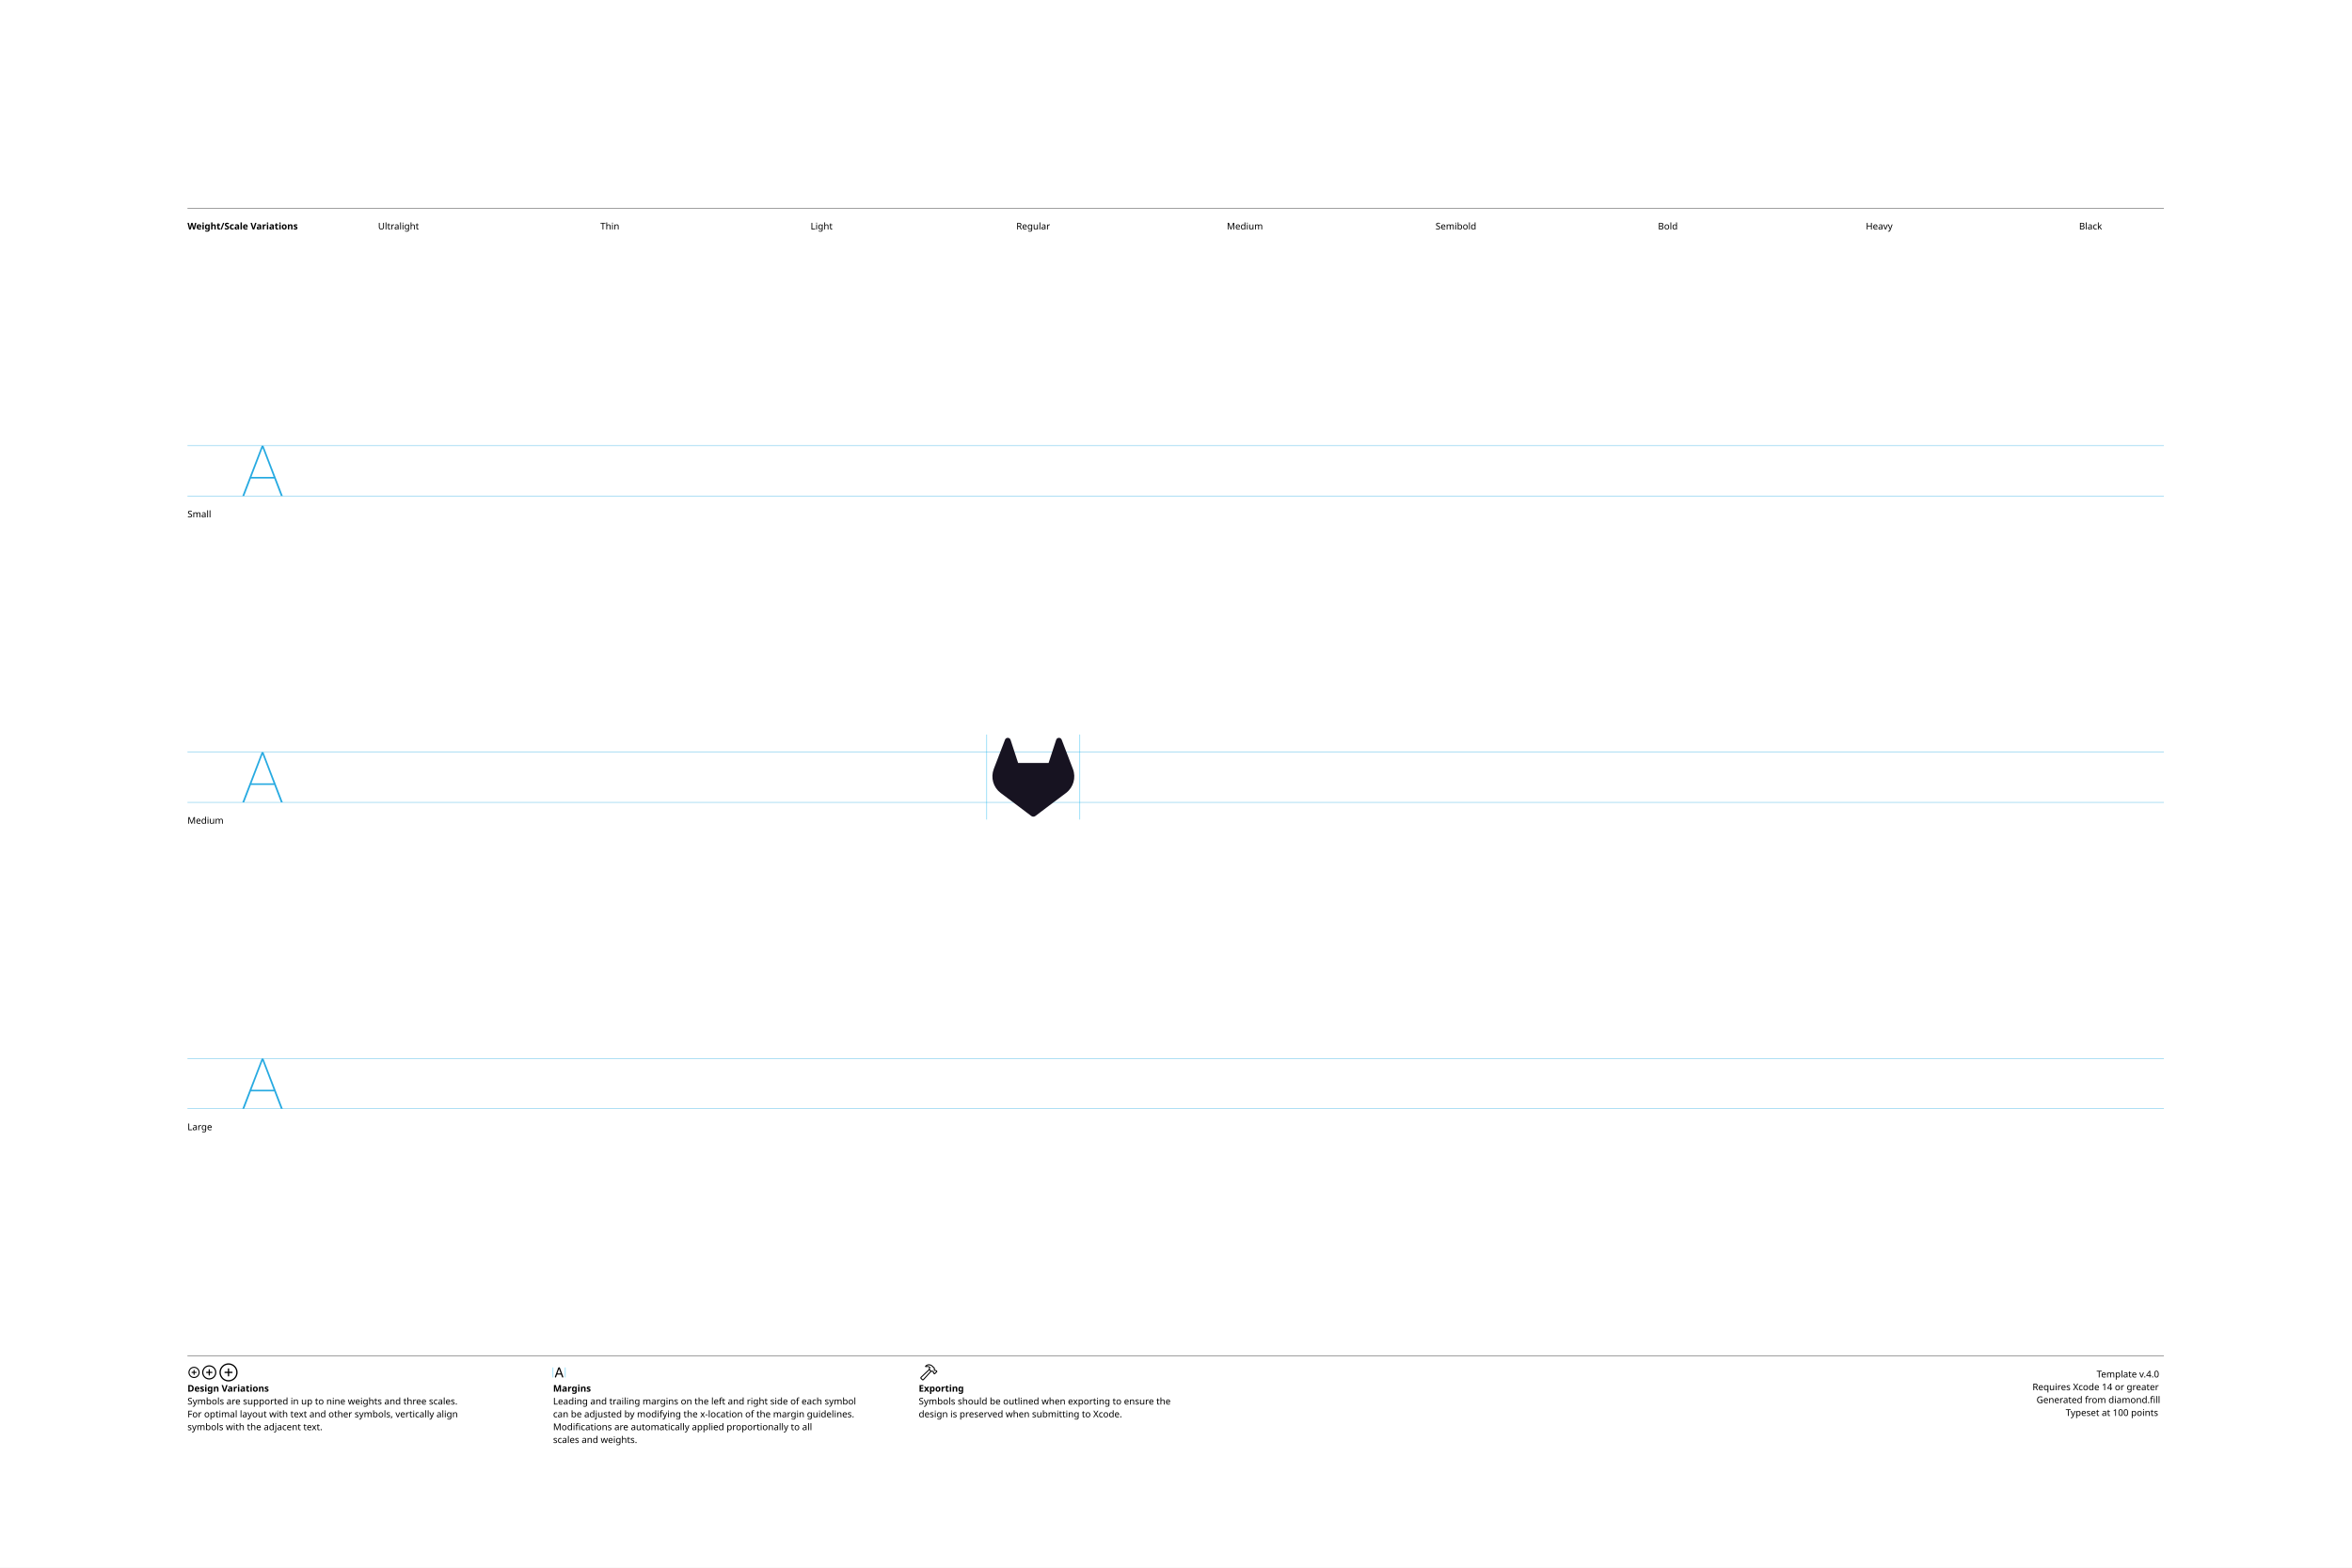
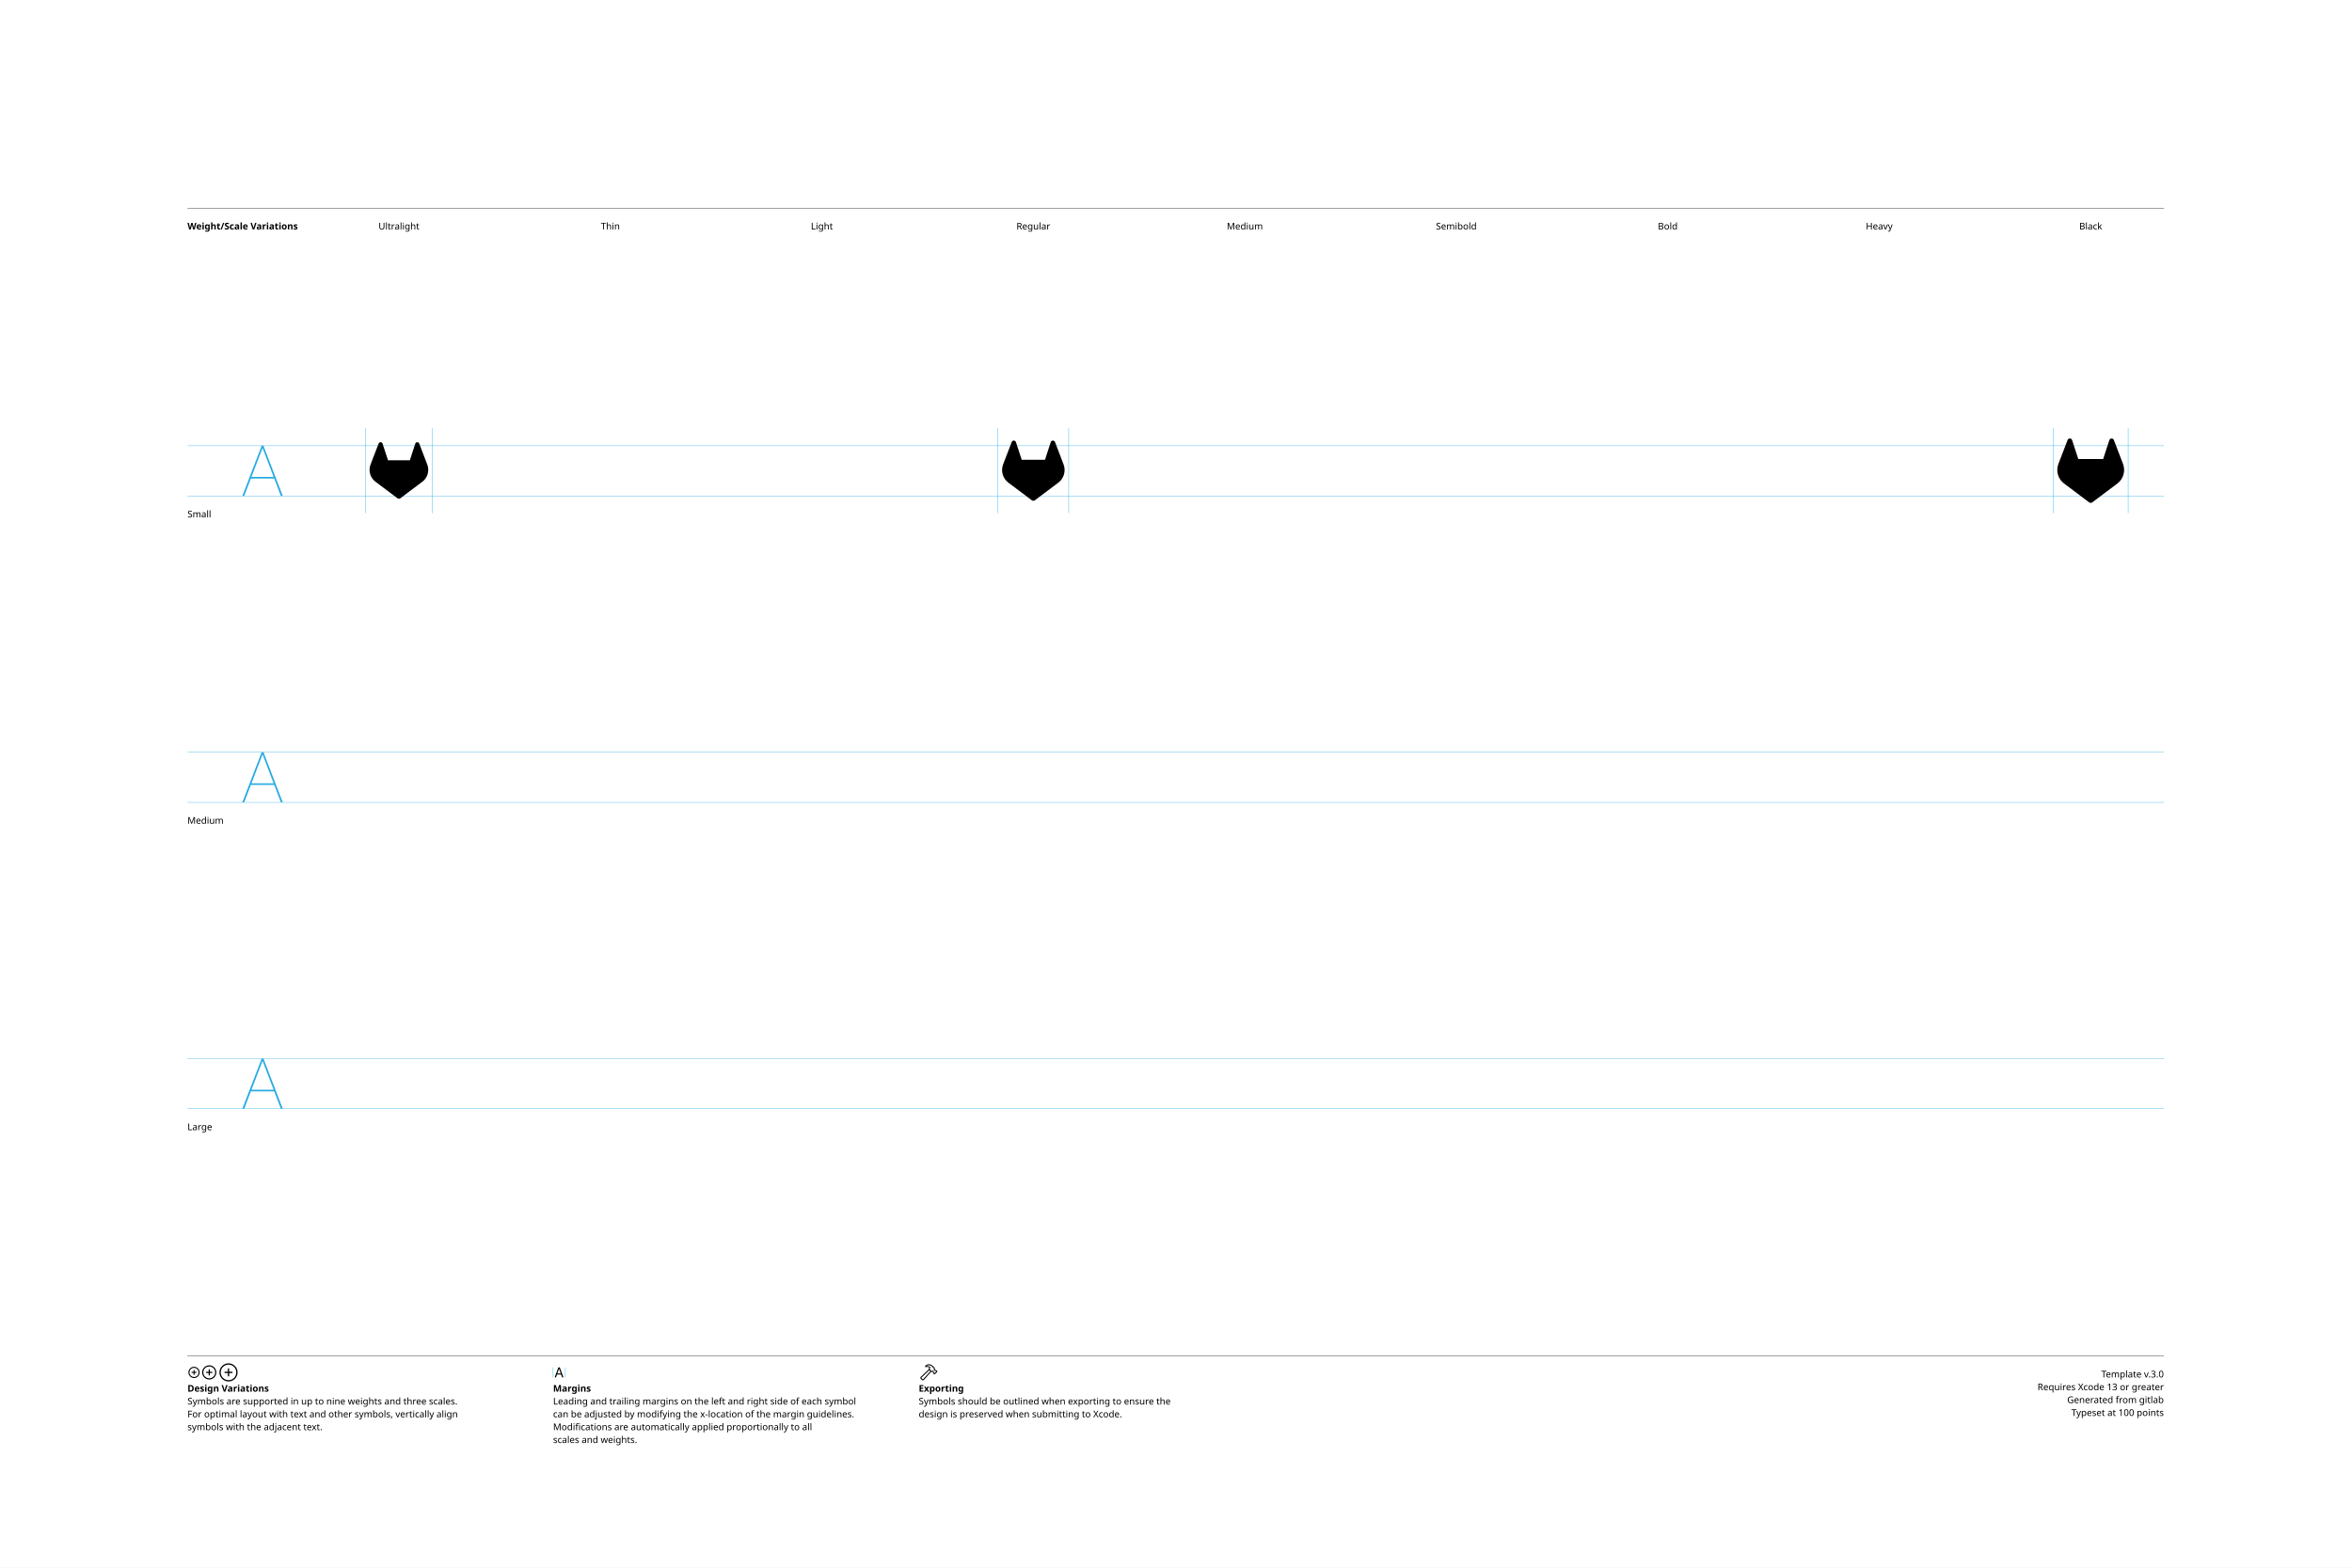
- <svg xmlns="http://www.w3.org/2000/svg" width="100%" height="100%" viewBox="0 0 3300 2200" version="1.1" xml:space="preserve" style="fill-rule:evenodd;clip-rule:evenodd;">
+ <svg xmlns="http://www.w3.org/2000/svg" version="1.1" width="3300" height="2200">
  <g id="Notes">
-     <rect id="artboard" x="0" y="0" width="3300" height="2200" style="fill:white;" />
-     <path d="M263,292L3036,292" style="fill:none;fill-rule:nonzero;stroke:black;stroke-width:0.5px;" />
-     <g transform="matrix(1,0,0,1,263,322)">
-       <text x="0px" y="0px" style="font-family:'LucidaGrande-Bold', 'Lucida Grande', sans-serif;font-weight:600;font-size:13px;">Weight/Scale Variations</text>
+     <rect height="2200" id="artboard" style="fill:white;opacity:1" width="3300" x="0" y="0" />
+     <line style="fill:none;stroke:black;opacity:1;stroke-width:0.5;" x1="263" x2="3036" y1="292" y2="292" />
+     <text style="stroke:none;fill:black;font-family:sans-serif;font-size:13;font-weight:bold;" transform="matrix(1 0 0 1 263 322)">Weight/Scale Variations</text>
+     <text style="stroke:none;fill:black;font-family:sans-serif;font-size:13;text-anchor:middle;" transform="matrix(1 0 0 1 559.711 322)">Ultralight</text>
+     <text style="stroke:none;fill:black;font-family:sans-serif;font-size:13;text-anchor:middle;" transform="matrix(1 0 0 1 856.422 322)">Thin</text>
+     <text style="stroke:none;fill:black;font-family:sans-serif;font-size:13;text-anchor:middle;" transform="matrix(1 0 0 1 1153.13 322)">Light</text>
+     <text style="stroke:none;fill:black;font-family:sans-serif;font-size:13;text-anchor:middle;" transform="matrix(1 0 0 1 1449.84 322)">Regular</text>
+     <text style="stroke:none;fill:black;font-family:sans-serif;font-size:13;text-anchor:middle;" transform="matrix(1 0 0 1 1746.56 322)">Medium</text>
+     <text style="stroke:none;fill:black;font-family:sans-serif;font-size:13;text-anchor:middle;" transform="matrix(1 0 0 1 2043.27 322)">Semibold</text>
+     <text style="stroke:none;fill:black;font-family:sans-serif;font-size:13;text-anchor:middle;" transform="matrix(1 0 0 1 2339.98 322)">Bold</text>
+     <text style="stroke:none;fill:black;font-family:sans-serif;font-size:13;text-anchor:middle;" transform="matrix(1 0 0 1 2636.69 322)">Heavy</text>
+     <text style="stroke:none;fill:black;font-family:sans-serif;font-size:13;text-anchor:middle;" transform="matrix(1 0 0 1 2933.4 322)">Black</text>
+     <line style="fill:none;stroke:black;opacity:1;stroke-width:0.5;" x1="263" x2="3036" y1="1903" y2="1903" />
+     <g transform="matrix(1 0 0 1 263 1933)">
+       <path d="M9.248 0.83Q10.869 0.83 12.295 0.215Q13.721-0.4 14.81-1.494Q15.898-2.588 16.519-4.014Q17.139-5.439 17.139-7.051Q17.139-8.662 16.519-10.088Q15.898-11.514 14.805-12.607Q13.711-13.701 12.285-14.316Q10.859-14.932 9.238-14.932Q7.627-14.932 6.201-14.316Q4.775-13.701 3.691-12.607Q2.607-11.514 1.987-10.088Q1.367-8.662 1.367-7.051Q1.367-5.439 1.987-4.014Q2.607-2.588 3.696-1.494Q4.785-0.4 6.211 0.215Q7.637 0.83 9.248 0.83ZM9.248-0.654Q7.92-0.654 6.763-1.147Q5.605-1.641 4.731-2.52Q3.857-3.398 3.364-4.561Q2.871-5.723 2.871-7.051Q2.871-8.379 3.359-9.541Q3.848-10.703 4.722-11.582Q5.596-12.461 6.753-12.954Q7.91-13.447 9.238-13.447Q10.576-13.447 11.733-12.954Q12.891-12.461 13.77-11.582Q14.648-10.703 15.146-9.541Q15.645-8.379 15.645-7.051Q15.645-5.723 15.151-4.561Q14.658-3.398 13.784-2.52Q12.91-1.641 11.748-1.147Q10.586-0.654 9.248-0.654ZM5.654-7.051Q5.654-6.729 5.859-6.528Q6.064-6.328 6.406-6.328L8.516-6.328L8.516-4.209Q8.516-3.887 8.711-3.677Q8.906-3.467 9.238-3.467Q9.561-3.467 9.771-3.677Q9.98-3.887 9.98-4.209L9.98-6.328L12.09-6.328Q12.422-6.328 12.627-6.528Q12.832-6.729 12.832-7.051Q12.832-7.383 12.627-7.588Q12.422-7.793 12.09-7.793L9.98-7.793L9.98-9.902Q9.98-10.234 9.771-10.444Q9.561-10.654 9.238-10.654Q8.906-10.654 8.711-10.444Q8.516-10.234 8.516-9.902L8.516-7.793L6.406-7.793Q6.064-7.793 5.859-7.588Q5.654-7.383 5.654-7.051Z" />
    </g>
-     <g transform="matrix(1,0,0,1,559.711,322)">
-       <text x="-29.339px" y="0px" style="font-family:'LucidaGrande', 'Lucida Grande', sans-serif;font-weight:500;font-size:13px;">Ultralight</text>
+     <g transform="matrix(1 0 0 1 281.867 1933)">
+       <path d="M11.709 2.91Q13.75 2.91 15.552 2.129Q17.354 1.348 18.73-0.029Q20.107-1.406 20.889-3.208Q21.67-5.01 21.67-7.051Q21.67-9.092 20.889-10.894Q20.107-12.695 18.73-14.072Q17.354-15.449 15.547-16.23Q13.74-17.012 11.699-17.012Q9.658-17.012 7.856-16.23Q6.055-15.449 4.683-14.072Q3.311-12.695 2.529-10.894Q1.748-9.092 1.748-7.051Q1.748-5.01 2.529-3.208Q3.311-1.406 4.688-0.029Q6.064 1.348 7.866 2.129Q9.668 2.91 11.709 2.91ZM11.709 1.25Q9.98 1.25 8.477 0.605Q6.973-0.039 5.835-1.177Q4.697-2.314 4.058-3.818Q3.418-5.322 3.418-7.051Q3.418-8.779 4.058-10.283Q4.697-11.787 5.83-12.93Q6.963-14.072 8.467-14.712Q9.971-15.352 11.699-15.352Q13.428-15.352 14.932-14.712Q16.436-14.072 17.578-12.93Q18.721-11.787 19.365-10.283Q20.01-8.779 20.01-7.051Q20.01-5.322 19.37-3.818Q18.73-2.314 17.593-1.177Q16.455-0.039 14.946 0.605Q13.438 1.25 11.709 1.25ZM7.178-7.051Q7.178-6.699 7.412-6.475Q7.646-6.25 8.018-6.25L10.889-6.25L10.889-3.369Q10.889-2.998 11.113-2.769Q11.338-2.539 11.69-2.539Q12.06-2.539 12.29-2.769Q12.52-2.998 12.52-3.369L12.52-6.25L15.4-6.25Q15.771-6.25 16.001-6.475Q16.23-6.699 16.23-7.051Q16.23-7.422 16.001-7.651Q15.771-7.881 15.4-7.881L12.52-7.881L12.52-10.752Q12.52-11.133 12.29-11.362Q12.06-11.592 11.69-11.592Q11.338-11.592 11.113-11.357Q10.889-11.123 10.889-10.752L10.889-7.881L8.018-7.881Q7.637-7.881 7.407-7.651Q7.178-7.422 7.178-7.051Z" />
    </g>
-     <g transform="matrix(1,0,0,1,856.422,322)">
-       <text x="-14.057px" y="0px" style="font-family:'LucidaGrande', 'Lucida Grande', sans-serif;font-weight:500;font-size:13px;">Thin</text>
+     <g transform="matrix(1 0 0 1 305.646 1933)">
+       <path d="M14.971 5.664Q17.061 5.664 18.96 5.015Q20.859 4.365 22.451 3.193Q24.043 2.021 25.22 0.43Q26.396-1.162 27.046-3.066Q27.695-4.971 27.695-7.051Q27.695-9.141 27.046-11.04Q26.396-12.94 25.22-14.531Q24.043-16.123 22.451-17.3Q20.859-18.477 18.955-19.126Q17.051-19.775 14.961-19.775Q12.871-19.775 10.972-19.126Q9.072-18.477 7.485-17.3Q5.898-16.123 4.722-14.531Q3.545-12.94 2.9-11.04Q2.256-9.141 2.256-7.051Q2.256-4.971 2.905-3.066Q3.555-1.162 4.727 0.43Q5.898 2.021 7.49 3.193Q9.082 4.365 10.981 5.015Q12.881 5.664 14.971 5.664ZM14.971 3.848Q13.164 3.848 11.528 3.296Q9.893 2.744 8.535 1.748Q7.178 0.752 6.177-0.61Q5.176-1.973 4.629-3.608Q4.082-5.244 4.082-7.051Q4.082-8.867 4.629-10.503Q5.176-12.139 6.172-13.501Q7.168-14.863 8.525-15.859Q9.883-16.855 11.519-17.402Q13.154-17.949 14.961-17.949Q16.777-17.949 18.413-17.402Q20.049-16.855 21.411-15.859Q22.773-14.863 23.77-13.501Q24.766-12.139 25.317-10.503Q25.869-8.867 25.869-7.051Q25.879-5.244 25.332-3.608Q24.785-1.973 23.784-0.61Q22.783 0.752 21.421 1.748Q20.059 2.744 18.423 3.296Q16.787 3.848 14.971 3.848ZM9.199-7.051Q9.199-6.67 9.458-6.421Q9.717-6.172 10.117-6.172L14.062-6.172L14.062-2.217Q14.062-1.816 14.312-1.558Q14.56-1.299 14.951-1.299Q15.352-1.299 15.61-1.553Q15.869-1.807 15.869-2.217L15.869-6.172L19.824-6.172Q20.225-6.172 20.479-6.421Q20.732-6.67 20.732-7.051Q20.732-7.461 20.479-7.715Q20.225-7.969 19.824-7.969L15.869-7.969L15.869-11.914Q15.869-12.324 15.61-12.583Q15.352-12.842 14.951-12.842Q14.56-12.842 14.312-12.583Q14.062-12.324 14.062-11.914L14.062-7.969L10.117-7.969Q9.707-7.969 9.453-7.715Q9.199-7.461 9.199-7.051Z" />
    </g>
-     <g transform="matrix(1,0,0,1,1153.13,322)">
-       <text x="-15.863px" y="0px" style="font-family:'LucidaGrande', 'Lucida Grande', sans-serif;font-weight:500;font-size:13px;">Light</text>
+     <text style="stroke:none;fill:black;font-family:sans-serif;font-size:13;font-weight:bold;" transform="matrix(1 0 0 1 263 1953)">Design Variations</text>
+     <text style="stroke:none;fill:black;font-family:sans-serif;font-size:13;" transform="matrix(1 0 0 1 263 1971)">Symbols are supported in up to nine weights and three scales.</text>
+     <text style="stroke:none;fill:black;font-family:sans-serif;font-size:13;" transform="matrix(1 0 0 1 263 1989)">For optimal layout with text and other symbols, vertically align</text>
+     <text style="stroke:none;fill:black;font-family:sans-serif;font-size:13;" transform="matrix(1 0 0 1 263 2007)">symbols with the adjacent text.</text>
+     <line style="fill:none;stroke:#00AEEF;stroke-width:0.5;opacity:1.0;" x1="776" x2="776" y1="1919" y2="1933" />
+     <g transform="matrix(1 0 0 1 776 1933)">
+       <path d="M3.311 0.156Q3.701 0.156 3.916-0.01Q4.131-0.176 4.268-0.586L5.527-4.033L11.289-4.033L12.549-0.586Q12.685-0.176 12.9-0.01Q13.115 0.156 13.496 0.156Q13.887 0.156 14.116-0.059Q14.346-0.273 14.346-0.645Q14.346-0.869 14.238-1.172L9.658-13.369Q9.482-13.818 9.18-14.043Q8.877-14.268 8.408-14.268Q7.5-14.268 7.178-13.379L2.598-1.162Q2.49-0.859 2.49-0.635Q2.49-0.264 2.71-0.054Q2.93 0.156 3.311 0.156ZM6.006-5.518L8.379-12.09L8.428-12.09L10.801-5.518Z" />
    </g>
-     <g transform="matrix(1,0,0,1,1449.84,322)">
-       <text x="-23.947px" y="0px" style="font-family:'LucidaGrande', 'Lucida Grande', sans-serif;font-weight:500;font-size:13px;">Regular</text>
+     <line style="fill:none;stroke:#00AEEF;stroke-width:0.5;opacity:1.0;" x1="793.197" x2="793.197" y1="1919" y2="1933" />
+     <text style="stroke:none;fill:black;font-family:sans-serif;font-size:13;font-weight:bold;" transform="matrix(1 0 0 1 776 1953)">Margins</text>
+     <text style="stroke:none;fill:black;font-family:sans-serif;font-size:13;" transform="matrix(1 0 0 1 776 1971)">Leading and trailing margins on the left and right side of each symbol</text>
+     <text style="stroke:none;fill:black;font-family:sans-serif;font-size:13;" transform="matrix(1 0 0 1 776 1989)">can be adjusted by modifying the x-location of the margin guidelines.</text>
+     <text style="stroke:none;fill:black;font-family:sans-serif;font-size:13;" transform="matrix(1 0 0 1 776 2007)">Modifications are automatically applied proportionally to all</text>
+     <text style="stroke:none;fill:black;font-family:sans-serif;font-size:13;" transform="matrix(1 0 0 1 776 2025)">scales and weights.</text>
+     <g transform="matrix(1 0 0 1 1289 1933)">
+       <path d="M2.842 1.865L4.541 3.574Q5.186 4.229 5.903 4.18Q6.621 4.131 7.314 3.359L18.008-8.428L17.041-9.404L6.426 2.275Q6.162 2.578 5.894 2.617Q5.625 2.656 5.273 2.305L4.102 1.143Q3.75 0.791 3.794 0.522Q3.838 0.254 4.141-0.02L15.615-10.82L14.639-11.787L3.047-0.898Q2.305-0.215 2.251 0.498Q2.197 1.211 2.842 1.865ZM9.258-16.328Q8.945-16.025 8.906-15.635Q8.867-15.244 9.043-14.951Q9.219-14.678 9.556-14.541Q9.893-14.404 10.381-14.521Q11.475-14.775 12.598-14.731Q13.721-14.688 14.795-13.984L14.209-12.529Q13.955-11.904 14.067-11.44Q14.18-10.977 14.58-10.566L16.875-8.252Q17.236-7.881 17.578-7.822Q17.92-7.764 18.34-7.842L19.404-8.037L20.068-7.363L20.029-6.807Q20-6.436 20.122-6.123Q20.244-5.811 20.605-5.449L21.367-4.707Q21.729-4.346 22.153-4.331Q22.578-4.316 22.93-4.668L25.84-7.588Q26.191-7.939 26.182-8.354Q26.172-8.77 25.811-9.131L25.039-9.893Q24.688-10.254 24.38-10.386Q24.072-10.518 23.711-10.488L23.135-10.44L22.49-11.074L22.734-12.197Q22.832-12.617 22.695-12.983Q22.559-13.35 22.119-13.789L19.922-15.977Q18.672-17.217 17.261-17.837Q15.85-18.457 14.419-18.481Q12.988-18.506 11.665-17.959Q10.342-17.412 9.258-16.328ZM10.752-15.957Q11.66-16.621 12.7-16.904Q13.74-17.188 14.805-17.085Q15.869-16.982 16.87-16.514Q17.871-16.045 18.701-15.205L21.133-12.793Q21.309-12.617 21.352-12.451Q21.396-12.285 21.338-12.031L21.016-10.547L22.52-9.062L23.506-9.121Q23.691-9.131 23.789-9.097Q23.887-9.062 24.033-8.916L24.609-8.34L22.168-5.898L21.592-6.475Q21.445-6.621 21.406-6.719Q21.367-6.816 21.377-7.012L21.445-7.988L19.951-9.473L18.428-9.219Q18.184-9.17 18.042-9.204Q17.9-9.238 17.715-9.414L15.713-11.416Q15.518-11.592 15.493-11.753Q15.469-11.914 15.586-12.188L16.465-14.277Q15.293-15.371 13.828-15.791Q12.363-16.211 10.84-15.762Q10.723-15.732 10.688-15.806Q10.654-15.879 10.752-15.957Z" />
    </g>
-     <g transform="matrix(1,0,0,1,1746.56,322)">
-       <text x="-25.292px" y="0px" style="font-family:'LucidaGrande', 'Lucida Grande', sans-serif;font-weight:500;font-size:13px;">Medium</text>
-     </g>
-     <g transform="matrix(1,0,0,1,2043.27,322)">
-       <text x="-29.123px" y="0px" style="font-family:'LucidaGrande', 'Lucida Grande', sans-serif;font-weight:500;font-size:13px;">Semibold</text>
-     </g>
-     <g transform="matrix(1,0,0,1,2339.98,322)">
-       <text x="-13.701px" y="0px" style="font-family:'LucidaGrande', 'Lucida Grande', sans-serif;font-weight:500;font-size:13px;">Bold</text>
-     </g>
-     <g transform="matrix(1,0,0,1,2636.69,322)">
-       <text x="-18.748px" y="0px" style="font-family:'LucidaGrande', 'Lucida Grande', sans-serif;font-weight:500;font-size:13px;">Heavy</text>
-     </g>
-     <g transform="matrix(1,0,0,1,2933.4,322)">
-       <text x="-16.336px" y="0px" style="font-family:'LucidaGrande', 'Lucida Grande', sans-serif;font-weight:500;font-size:13px;">Black</text>
-     </g>
-     <path d="M263,1903L3036,1903" style="fill:none;fill-rule:nonzero;stroke:black;stroke-width:0.5px;" />
-     <g transform="matrix(1,0,0,1,263,1933)">
-       <path d="M9.248,0.83C10.329,0.83 11.344,0.625 12.295,0.215C13.245,-0.195 14.084,-0.765 14.81,-1.494C15.535,-2.223 16.105,-3.063 16.519,-4.014C16.932,-4.964 17.139,-5.977 17.139,-7.051C17.139,-8.125 16.932,-9.137 16.519,-10.088C16.105,-11.038 15.534,-11.878 14.805,-12.607C14.076,-13.337 13.236,-13.906 12.285,-14.316C11.335,-14.727 10.319,-14.932 9.238,-14.932C8.164,-14.932 7.152,-14.727 6.201,-14.316C5.251,-13.906 4.414,-13.337 3.691,-12.607C2.969,-11.878 2.401,-11.038 1.987,-10.088C1.574,-9.137 1.367,-8.125 1.367,-7.051C1.367,-5.977 1.574,-4.964 1.987,-4.014C2.401,-3.063 2.97,-2.223 3.696,-1.494C4.422,-0.765 5.26,-0.195 6.211,0.215C7.161,0.625 8.174,0.83 9.248,0.83ZM9.248,-0.654C8.363,-0.654 7.534,-0.819 6.763,-1.147C5.991,-1.476 5.314,-1.934 4.731,-2.52C4.149,-3.105 3.693,-3.786 3.364,-4.561C3.035,-5.335 2.871,-6.165 2.871,-7.051C2.871,-7.936 3.034,-8.766 3.359,-9.541C3.685,-10.316 4.139,-10.996 4.722,-11.582C5.304,-12.168 5.981,-12.625 6.753,-12.954C7.524,-13.283 8.353,-13.447 9.238,-13.447C10.13,-13.447 10.964,-13.283 11.738,-12.954C12.513,-12.625 13.193,-12.168 13.779,-11.582C14.365,-10.996 14.823,-10.316 15.151,-9.541C15.48,-8.766 15.645,-7.936 15.645,-7.051C15.645,-6.165 15.48,-5.335 15.151,-4.561C14.823,-3.786 14.365,-3.105 13.779,-2.52C13.193,-1.934 12.515,-1.476 11.743,-1.147C10.972,-0.819 10.14,-0.654 9.248,-0.654ZM5.654,-7.051C5.654,-6.836 5.723,-6.662 5.859,-6.528C5.996,-6.395 6.178,-6.328 6.406,-6.328L8.516,-6.328L8.516,-4.209C8.516,-3.994 8.581,-3.817 8.711,-3.677C8.841,-3.537 9.017,-3.467 9.238,-3.467C9.453,-3.467 9.631,-3.537 9.771,-3.677C9.91,-3.817 9.98,-3.994 9.98,-4.209L9.98,-6.328L12.09,-6.328C12.311,-6.328 12.49,-6.395 12.627,-6.528C12.764,-6.662 12.832,-6.836 12.832,-7.051C12.832,-7.272 12.764,-7.451 12.627,-7.588C12.49,-7.725 12.311,-7.793 12.09,-7.793L9.98,-7.793L9.98,-9.902C9.98,-10.124 9.91,-10.304 9.771,-10.444C9.631,-10.584 9.453,-10.654 9.238,-10.654C9.017,-10.654 8.841,-10.584 8.711,-10.444C8.581,-10.304 8.516,-10.124 8.516,-9.902L8.516,-7.793L6.406,-7.793C6.178,-7.793 5.996,-7.725 5.859,-7.588C5.723,-7.451 5.654,-7.272 5.654,-7.051Z" style="fill-rule:nonzero;" />
-     </g>
-     <g transform="matrix(1,0,0,1,281.867,1933)">
-       <path d="M11.709,2.91C13.07,2.91 14.351,2.65 15.552,2.129C16.753,1.608 17.813,0.889 18.731,-0.029C19.648,-0.947 20.368,-2.007 20.889,-3.208C21.409,-4.409 21.67,-5.69 21.67,-7.051C21.67,-8.411 21.409,-9.692 20.889,-10.894C20.368,-12.095 19.648,-13.154 18.731,-14.072C17.813,-14.99 16.751,-15.71 15.547,-16.23C14.342,-16.751 13.06,-17.012 11.699,-17.012C10.339,-17.012 9.058,-16.751 7.856,-16.23C6.655,-15.71 5.597,-14.99 4.683,-14.072C3.768,-13.154 3.05,-12.095 2.529,-10.894C2.008,-9.692 1.748,-8.411 1.748,-7.051C1.748,-5.69 2.008,-4.409 2.529,-3.208C3.05,-2.007 3.77,-0.947 4.688,-0.029C5.605,0.889 6.665,1.608 7.866,2.129C9.067,2.65 10.348,2.91 11.709,2.91ZM11.709,1.25C10.557,1.25 9.479,1.035 8.477,0.605C7.474,0.176 6.593,-0.418 5.835,-1.177C5.076,-1.935 4.484,-2.816 4.058,-3.818C3.631,-4.821 3.418,-5.898 3.418,-7.051C3.418,-8.203 3.631,-9.281 4.058,-10.283C4.484,-11.286 5.075,-12.168 5.83,-12.93C6.585,-13.691 7.464,-14.286 8.467,-14.712C9.469,-15.138 10.547,-15.352 11.699,-15.352C12.852,-15.352 13.931,-15.138 14.937,-14.712C15.942,-14.286 16.825,-13.691 17.583,-12.93C18.341,-12.168 18.936,-11.286 19.365,-10.283C19.795,-9.281 20.01,-8.203 20.01,-7.051C20.01,-5.898 19.797,-4.821 19.37,-3.818C18.944,-2.816 18.35,-1.935 17.588,-1.177C16.826,-0.418 15.944,0.176 14.941,0.605C13.939,1.035 12.861,1.25 11.709,1.25ZM7.178,-7.051C7.178,-6.816 7.256,-6.624 7.412,-6.475C7.568,-6.325 7.77,-6.25 8.018,-6.25L10.889,-6.25L10.889,-3.369C10.889,-3.122 10.964,-2.922 11.113,-2.769C11.263,-2.616 11.455,-2.539 11.69,-2.539C11.937,-2.539 12.137,-2.616 12.29,-2.769C12.443,-2.922 12.52,-3.122 12.52,-3.369L12.52,-6.25L15.4,-6.25C15.648,-6.25 15.848,-6.325 16.001,-6.475C16.154,-6.624 16.23,-6.816 16.23,-7.051C16.23,-7.298 16.154,-7.498 16.001,-7.651C15.848,-7.804 15.648,-7.881 15.4,-7.881L12.52,-7.881L12.52,-10.752C12.52,-11.006 12.443,-11.209 12.29,-11.362C12.137,-11.515 11.937,-11.592 11.69,-11.592C11.455,-11.592 11.263,-11.514 11.113,-11.357C10.964,-11.201 10.889,-10.999 10.889,-10.752L10.889,-7.881L8.018,-7.881C7.764,-7.881 7.56,-7.804 7.407,-7.651C7.254,-7.498 7.178,-7.298 7.178,-7.051Z" style="fill-rule:nonzero;" />
-     </g>
-     <g transform="matrix(1,0,0,1,305.646,1933)">
-       <path d="M14.971,5.664C16.364,5.664 17.694,5.448 18.96,5.015C20.226,4.582 21.39,3.975 22.451,3.193C23.512,2.412 24.435,1.491 25.22,0.43C26.004,-0.632 26.613,-1.797 27.046,-3.066C27.479,-4.336 27.695,-5.664 27.695,-7.051C27.695,-8.444 27.479,-9.774 27.046,-11.04C26.613,-12.306 26.004,-13.47 25.22,-14.531C24.435,-15.592 23.512,-16.515 22.451,-17.3C21.39,-18.084 20.225,-18.693 18.955,-19.126C17.686,-19.559 16.354,-19.775 14.961,-19.775C13.568,-19.775 12.238,-19.559 10.972,-19.126C9.705,-18.693 8.543,-18.084 7.485,-17.3C6.427,-16.515 5.506,-15.592 4.722,-14.531C3.937,-13.47 3.33,-12.306 2.9,-11.04C2.471,-9.774 2.256,-8.444 2.256,-7.051C2.256,-5.664 2.472,-4.336 2.905,-3.066C3.338,-1.797 3.945,-0.632 4.727,0.43C5.508,1.491 6.429,2.412 7.49,3.193C8.551,3.975 9.715,4.582 10.981,5.015C12.248,5.448 13.578,5.664 14.971,5.664ZM14.971,3.848C13.766,3.848 12.619,3.664 11.528,3.296C10.438,2.928 9.44,2.412 8.535,1.748C7.63,1.084 6.844,0.298 6.177,-0.61C5.509,-1.519 4.993,-2.518 4.629,-3.608C4.264,-4.699 4.082,-5.846 4.082,-7.051C4.082,-8.262 4.264,-9.412 4.629,-10.503C4.993,-11.593 5.508,-12.593 6.172,-13.501C6.836,-14.409 7.62,-15.195 8.525,-15.859C9.43,-16.523 10.428,-17.038 11.519,-17.402C12.609,-17.767 13.756,-17.949 14.961,-17.949C16.172,-17.949 17.323,-17.767 18.413,-17.402C19.504,-17.038 20.503,-16.523 21.411,-15.859C22.319,-15.195 23.107,-14.409 23.774,-13.501C24.442,-12.593 24.958,-11.593 25.322,-10.503C25.687,-9.412 25.869,-8.262 25.869,-7.051C25.869,-5.846 25.687,-4.699 25.322,-3.608C24.958,-2.518 24.443,-1.519 23.779,-0.61C23.115,0.298 22.329,1.084 21.421,1.748C20.513,2.412 19.513,2.928 18.423,3.296C17.332,3.664 16.182,3.848 14.971,3.848ZM9.199,-7.051C9.199,-6.797 9.285,-6.587 9.458,-6.421C9.631,-6.255 9.85,-6.172 10.117,-6.172L14.063,-6.172L14.063,-2.217C14.063,-1.95 14.146,-1.73 14.312,-1.558C14.477,-1.385 14.691,-1.299 14.951,-1.299C15.218,-1.299 15.438,-1.383 15.61,-1.553C15.783,-1.722 15.869,-1.943 15.869,-2.217L15.869,-6.172L19.824,-6.172C20.091,-6.172 20.309,-6.255 20.479,-6.421C20.648,-6.587 20.732,-6.797 20.732,-7.051C20.732,-7.324 20.648,-7.546 20.479,-7.715C20.309,-7.884 20.091,-7.969 19.824,-7.969L15.869,-7.969L15.869,-11.914C15.869,-12.188 15.783,-12.41 15.61,-12.583C15.438,-12.756 15.218,-12.842 14.951,-12.842C14.691,-12.842 14.477,-12.756 14.312,-12.583C14.146,-12.41 14.063,-12.188 14.063,-11.914L14.063,-7.969L10.117,-7.969C9.844,-7.969 9.622,-7.884 9.453,-7.715C9.284,-7.546 9.199,-7.324 9.199,-7.051Z" style="fill-rule:nonzero;" />
-     </g>
-     <g transform="matrix(1,0,0,1,263,1953)">
-       <text x="0px" y="0px" style="font-family:'LucidaGrande-Bold', 'Lucida Grande', sans-serif;font-weight:600;font-size:13px;">Design Variations</text>
-     </g>
-     <g transform="matrix(1,0,0,1,263,1971)">
-       <text x="0px" y="0px" style="font-family:'LucidaGrande', 'Lucida Grande', sans-serif;font-weight:500;font-size:13px;">Symbols are supported in up to nine weights and three scales.</text>
-     </g>
-     <g transform="matrix(1,0,0,1,263,1989)">
-       <text x="0px" y="0px" style="font-family:'LucidaGrande', 'Lucida Grande', sans-serif;font-weight:500;font-size:13px;">For optimal layout with text and other symbols, vertically align</text>
-     </g>
-     <g transform="matrix(1,0,0,1,263,2007)">
-       <text x="0px" y="0px" style="font-family:'LucidaGrande', 'Lucida Grande', sans-serif;font-weight:500;font-size:13px;">symbols with the adjacent text.</text>
-     </g>
-     <path d="M776,1919L776,1933" style="fill:none;fill-rule:nonzero;stroke:rgb(0,174,239);stroke-width:0.5px;" />
-     <g transform="matrix(1,0,0,1,776,1933)">
-       <path d="M3.311,0.156C3.571,0.156 3.773,0.101 3.916,-0.01C4.059,-0.12 4.176,-0.313 4.268,-0.586L5.527,-4.033L11.289,-4.033L12.549,-0.586C12.64,-0.313 12.757,-0.12 12.9,-0.01C13.044,0.101 13.242,0.156 13.496,0.156C13.756,0.156 13.963,0.085 14.116,-0.059C14.269,-0.202 14.346,-0.397 14.346,-0.645C14.346,-0.794 14.31,-0.97 14.238,-1.172L9.658,-13.369C9.541,-13.669 9.382,-13.893 9.18,-14.043C8.978,-14.193 8.721,-14.268 8.408,-14.268C7.803,-14.268 7.393,-13.971 7.178,-13.379L2.598,-1.162C2.526,-0.96 2.49,-0.785 2.49,-0.635C2.49,-0.387 2.563,-0.194 2.71,-0.054C2.856,0.086 3.057,0.156 3.311,0.156ZM6.006,-5.518L8.379,-12.09L8.428,-12.09L10.801,-5.518L6.006,-5.518Z" style="fill-rule:nonzero;" />
-     </g>
-     <path d="M793.197,1919L793.197,1933" style="fill:none;fill-rule:nonzero;stroke:rgb(0,174,239);stroke-width:0.5px;" />
-     <g transform="matrix(1,0,0,1,776,1953)">
-       <text x="0px" y="0px" style="font-family:'LucidaGrande-Bold', 'Lucida Grande', sans-serif;font-weight:600;font-size:13px;">Margins</text>
-     </g>
-     <g transform="matrix(1,0,0,1,776,1971)">
-       <text x="0px" y="0px" style="font-family:'LucidaGrande', 'Lucida Grande', sans-serif;font-weight:500;font-size:13px;">Leading and trailing margins on the left and right side of each symbol</text>
-     </g>
-     <g transform="matrix(1,0,0,1,776,1989)">
-       <text x="0px" y="0px" style="font-family:'LucidaGrande', 'Lucida Grande', sans-serif;font-weight:500;font-size:13px;">can be adjusted by modifying the x-location of the margin guidelines.</text>
-     </g>
-     <g transform="matrix(1,0,0,1,776,2007)">
-       <text x="0px" y="0px" style="font-family:'LucidaGrande', 'Lucida Grande', sans-serif;font-weight:500;font-size:13px;">Modiﬁcations are automatically applied proportionally to all</text>
-     </g>
-     <g transform="matrix(1,0,0,1,776,2025)">
-       <text x="0px" y="0px" style="font-family:'LucidaGrande', 'Lucida Grande', sans-serif;font-weight:500;font-size:13px;">scales and weights.</text>
-     </g>
-     <g transform="matrix(1,0,0,1,1289,1933)">
-       <path d="M2.842,1.865L4.541,3.574C4.971,4.01 5.425,4.212 5.903,4.18C6.382,4.147 6.852,3.874 7.314,3.359L18.008,-8.428L17.041,-9.404L6.426,2.275C6.25,2.477 6.073,2.591 5.894,2.617C5.715,2.643 5.508,2.539 5.273,2.305L4.102,1.143C3.867,0.908 3.765,0.701 3.794,0.522C3.823,0.343 3.939,0.163 4.141,-0.02L15.615,-10.82L14.639,-11.787L3.047,-0.898C2.552,-0.443 2.287,0.023 2.251,0.498C2.215,0.973 2.412,1.429 2.842,1.865ZM9.258,-16.328C9.049,-16.126 8.932,-15.895 8.906,-15.635C8.88,-15.374 8.926,-15.146 9.043,-14.951C9.16,-14.769 9.331,-14.632 9.556,-14.541C9.78,-14.45 10.055,-14.443 10.381,-14.522C11.11,-14.691 11.849,-14.761 12.598,-14.731C13.346,-14.702 14.079,-14.453 14.795,-13.984L14.209,-12.529C14.04,-12.113 13.993,-11.75 14.067,-11.44C14.142,-11.131 14.313,-10.84 14.58,-10.566L16.875,-8.252C17.116,-8.005 17.35,-7.861 17.578,-7.822C17.806,-7.783 18.06,-7.79 18.34,-7.842L19.404,-8.037L20.068,-7.363L20.029,-6.807C20.01,-6.559 20.041,-6.331 20.122,-6.123C20.203,-5.915 20.365,-5.69 20.606,-5.449L21.367,-4.707C21.608,-4.466 21.87,-4.341 22.153,-4.331C22.437,-4.321 22.695,-4.434 22.93,-4.668L25.84,-7.588C26.074,-7.822 26.188,-8.078 26.182,-8.354C26.175,-8.631 26.051,-8.89 25.811,-9.131L25.039,-9.893C24.805,-10.133 24.585,-10.298 24.38,-10.386C24.175,-10.474 23.952,-10.508 23.711,-10.488L23.135,-10.44L22.49,-11.074L22.734,-12.197C22.799,-12.477 22.786,-12.739 22.695,-12.983C22.604,-13.228 22.412,-13.496 22.119,-13.789L19.922,-15.977C19.089,-16.803 18.202,-17.424 17.261,-17.837C16.32,-18.25 15.373,-18.465 14.419,-18.481C13.465,-18.498 12.547,-18.324 11.665,-17.959C10.783,-17.594 9.98,-17.051 9.258,-16.328ZM10.752,-15.957C11.357,-16.4 12.007,-16.716 12.7,-16.904C13.394,-17.093 14.095,-17.153 14.805,-17.085C15.514,-17.017 16.203,-16.826 16.87,-16.514C17.537,-16.201 18.148,-15.765 18.701,-15.205L21.133,-12.793C21.25,-12.676 21.323,-12.562 21.353,-12.451C21.382,-12.341 21.377,-12.201 21.338,-12.031L21.016,-10.547L22.52,-9.063L23.506,-9.121C23.63,-9.128 23.724,-9.119 23.789,-9.097C23.854,-9.074 23.936,-9.014 24.033,-8.916L24.609,-8.34L22.168,-5.898L21.592,-6.475C21.494,-6.572 21.432,-6.654 21.406,-6.719C21.38,-6.784 21.37,-6.882 21.377,-7.012L21.445,-7.988L19.951,-9.473L18.428,-9.219C18.265,-9.186 18.136,-9.181 18.042,-9.204C17.948,-9.227 17.839,-9.297 17.715,-9.414L15.713,-11.416C15.583,-11.533 15.509,-11.646 15.493,-11.753C15.477,-11.86 15.508,-12.005 15.586,-12.188L16.465,-14.277C15.684,-15.007 14.805,-15.511 13.828,-15.791C12.852,-16.071 11.855,-16.061 10.84,-15.762C10.762,-15.742 10.711,-15.757 10.689,-15.806C10.666,-15.855 10.687,-15.905 10.752,-15.957Z" style="fill-rule:nonzero;" />
-     </g>
-     <g transform="matrix(1,0,0,1,1289,1953)">
-       <text x="0px" y="0px" style="font-family:'LucidaGrande-Bold', 'Lucida Grande', sans-serif;font-weight:600;font-size:13px;">Exporting</text>
-     </g>
-     <g transform="matrix(1,0,0,1,1289,1971)">
-       <text x="0px" y="0px" style="font-family:'LucidaGrande', 'Lucida Grande', sans-serif;font-weight:500;font-size:13px;">Symbols should be outlined when exporting to ensure the</text>
-     </g>
-     <g transform="matrix(1,0,0,1,1289,1989)">
-       <text x="0px" y="0px" style="font-family:'LucidaGrande', 'Lucida Grande', sans-serif;font-weight:500;font-size:13px;">design is preserved when submitting to Xcode.</text>
-     </g>
-     <g id="template-version" transform="matrix(1,0,0,1,3036,1933)">
-       <text x="-94.333px" y="0px" style="font-family:'LucidaGrande', 'Lucida Grande', sans-serif;font-weight:500;font-size:13px;">Template v.4.0</text>
-     </g>
-     <g transform="matrix(1,0,0,1,3036,1951)">
-       <text x="-184.336px" y="0px" style="font-family:'LucidaGrande', 'Lucida Grande', sans-serif;font-weight:500;font-size:13px;">Requires Xcode 14 or greater</text>
-     </g>
-     <g id="descriptive-name" transform="matrix(1,0,0,1,3036,1969)">
-       <text x="-178.68px" y="0px" style="font-family:'LucidaGrande', 'Lucida Grande', sans-serif;font-weight:500;font-size:13px;">Generated from diamond.ﬁll</text>
-     </g>
-     <g transform="matrix(1,0,0,1,3036,1987)">
-       <text x="-137.693px" y="0px" style="font-family:'LucidaGrande', 'Lucida Grande', sans-serif;font-weight:500;font-size:13px;">Typeset at 100 points</text>
-     </g>
-     <g transform="matrix(1,0,0,1,263,726)">
-       <text x="0px" y="0px" style="font-family:'LucidaGrande', 'Lucida Grande', sans-serif;font-weight:500;font-size:13px;">Small</text>
-     </g>
-     <g transform="matrix(1,0,0,1,263,1156)">
-       <text x="0px" y="0px" style="font-family:'LucidaGrande', 'Lucida Grande', sans-serif;font-weight:500;font-size:13px;">Medium</text>
-     </g>
-     <g transform="matrix(1,0,0,1,263,1586)">
-       <text x="0px" y="0px" style="font-family:'LucidaGrande', 'Lucida Grande', sans-serif;font-weight:500;font-size:13px;">Large</text>
-     </g>
+     <text style="stroke:none;fill:black;font-family:sans-serif;font-size:13;font-weight:bold;" transform="matrix(1 0 0 1 1289 1953)">Exporting</text>
+     <text style="stroke:none;fill:black;font-family:sans-serif;font-size:13;" transform="matrix(1 0 0 1 1289 1971)">Symbols should be outlined when exporting to ensure the</text>
+     <text style="stroke:none;fill:black;font-family:sans-serif;font-size:13;" transform="matrix(1 0 0 1 1289 1989)">design is preserved when submitting to Xcode.</text>
+     <text id="template-version" style="stroke:none;fill:black;font-family:sans-serif;font-size:13;text-anchor:end;" transform="matrix(1 0 0 1 3036 1933)">Template v.3.0</text>
+     <text style="stroke:none;fill:black;font-family:sans-serif;font-size:13;text-anchor:end;" transform="matrix(1 0 0 1 3036 1951)">Requires Xcode 13 or greater</text>
+     <text id="descriptive-name" style="stroke:none;fill:black;font-family:sans-serif;font-size:13;text-anchor:end;" transform="matrix(1 0 0 1 3036 1969)">Generated from gitlab</text>
+     <text style="stroke:none;fill:black;font-family:sans-serif;font-size:13;text-anchor:end;" transform="matrix(1 0 0 1 3036 1987)">Typeset at 100 points</text>
+     <text style="stroke:none;fill:black;font-family:sans-serif;font-size:13;" transform="matrix(1 0 0 1 263 726)">Small</text>
+     <text style="stroke:none;fill:black;font-family:sans-serif;font-size:13;" transform="matrix(1 0 0 1 263 1156)">Medium</text>
+     <text style="stroke:none;fill:black;font-family:sans-serif;font-size:13;" transform="matrix(1 0 0 1 263 1586)">Large</text>
  </g>
  <g id="Guides">
-     <g id="H-reference" transform="matrix(1,0,0,1,339,696)">
-       <path d="M0.993,0L3.638,0L29.328,-67.133L30.03,-67.133L30.03,-70.459L28.123,-70.459L0.993,0ZM11.688,-24.48L46.982,-24.48L46.231,-26.729L12.438,-26.729L11.688,-24.48ZM55.119,0L57.764,0L30.638,-70.459L29.433,-70.459L29.433,-67.133L55.119,0Z" style="fill:rgb(39,170,225);fill-rule:nonzero;" />
+     <g id="H-reference" style="fill:#27AAE1;stroke:none;" transform="matrix(1 0 0 1 339 696)">
+       <path d="M0.993 0L3.638 0L29.328-67.133L30.03-67.133L30.03-70.459L28.123-70.459ZM11.688-24.48L46.982-24.48L46.231-26.729L12.438-26.729ZM55.119 0L57.764 0L30.638-70.459L29.433-70.459L29.433-67.133Z" />
    </g>
-     <path id="Baseline-S" d="M263,696L3036,696" style="fill:none;fill-rule:nonzero;stroke:rgb(39,170,225);stroke-width:0.5px;" />
-     <path id="Capline-S" d="M263,625.541L3036,625.541" style="fill:none;fill-rule:nonzero;stroke:rgb(39,170,225);stroke-width:0.5px;" />
-     <g id="H-reference1" transform="matrix(1,0,0,1,339,1126)">
-       <path d="M0.993,0L3.638,0L29.328,-67.133L30.03,-67.133L30.03,-70.459L28.123,-70.459L0.993,0ZM11.688,-24.48L46.982,-24.48L46.231,-26.729L12.438,-26.729L11.688,-24.48ZM55.119,0L57.764,0L30.638,-70.459L29.433,-70.459L29.433,-67.133L55.119,0Z" style="fill:rgb(39,170,225);fill-rule:nonzero;" />
+     <line id="Baseline-S" style="fill:none;stroke:#27AAE1;opacity:1;stroke-width:0.5;" x1="263" x2="3036" y1="696" y2="696" />
+     <line id="Capline-S" style="fill:none;stroke:#27AAE1;opacity:1;stroke-width:0.5;" x1="263" x2="3036" y1="625.541" y2="625.541" />
+     <g id="H-reference" style="fill:#27AAE1;stroke:none;" transform="matrix(1 0 0 1 339 1126)">
+       <path d="M0.993 0L3.638 0L29.328-67.133L30.03-67.133L30.03-70.459L28.123-70.459ZM11.688-24.48L46.982-24.48L46.231-26.729L12.438-26.729ZM55.119 0L57.764 0L30.638-70.459L29.433-70.459L29.433-67.133Z" />
    </g>
-     <path id="Baseline-M" d="M263,1126L3036,1126" style="fill:none;fill-rule:nonzero;stroke:rgb(39,170,225);stroke-width:0.5px;" />
-     <path id="Capline-M" d="M263,1055.54L3036,1055.54" style="fill:none;fill-rule:nonzero;stroke:rgb(39,170,225);stroke-width:0.5px;" />
-     <g id="H-reference2" transform="matrix(1,0,0,1,339,1556)">
-       <path d="M0.993,0L3.638,0L29.328,-67.133L30.03,-67.133L30.03,-70.459L28.123,-70.459L0.993,0ZM11.688,-24.48L46.982,-24.48L46.231,-26.729L12.438,-26.729L11.688,-24.48ZM55.119,0L57.764,0L30.638,-70.459L29.433,-70.459L29.433,-67.133L55.119,0Z" style="fill:rgb(39,170,225);fill-rule:nonzero;" />
+     <line id="Baseline-M" style="fill:none;stroke:#27AAE1;opacity:1;stroke-width:0.5;" x1="263" x2="3036" y1="1126" y2="1126" />
+     <line id="Capline-M" style="fill:none;stroke:#27AAE1;opacity:1;stroke-width:0.5;" x1="263" x2="3036" y1="1055.54" y2="1055.54" />
+     <g id="H-reference" style="fill:#27AAE1;stroke:none;" transform="matrix(1 0 0 1 339 1556)">
+       <path d="M0.993 0L3.638 0L29.328-67.133L30.03-67.133L30.03-70.459L28.123-70.459ZM11.688-24.48L46.982-24.48L46.231-26.729L12.438-26.729ZM55.119 0L57.764 0L30.638-70.459L29.433-70.459L29.433-67.133Z" />
    </g>
-     <path id="Baseline-L" d="M263,1556L3036,1556" style="fill:none;fill-rule:nonzero;stroke:rgb(39,170,225);stroke-width:0.5px;" />
-     <path id="Capline-L" d="M263,1485.54L3036,1485.54" style="fill:none;fill-rule:nonzero;stroke:rgb(39,170,225);stroke-width:0.5px;" />
-     <path id="left-margin-Regular-M" d="M1384.52,1030.79L1384.52,1150.12" style="fill:none;fill-rule:nonzero;stroke:rgb(0,174,239);stroke-width:0.5px;" />
-     <path id="right-margin-Regular-M" d="M1515.17,1030.79L1515.17,1150.12" style="fill:none;fill-rule:nonzero;stroke:rgb(0,174,239);stroke-width:0.5px;" />
+     <line id="Baseline-L" style="fill:none;stroke:#27AAE1;opacity:1;stroke-width:0.5;" x1="263" x2="3036" y1="1556" y2="1556" />
+     <line id="Capline-L" style="fill:none;stroke:#27AAE1;opacity:1;stroke-width:0.5;" x1="263" x2="3036" y1="1485.54" y2="1485.54" />
+     <line id="left-margin-Ultralight-S" style="fill:none;stroke:#00AEEF;stroke-width:0.5;opacity:1.0;" x1="512.639" x2="512.639" y1="600.784" y2="720.121" />
+     <line id="right-margin-Ultralight-S" style="fill:none;stroke:#00AEEF;stroke-width:0.5;opacity:1.0;" x1="606.783" x2="606.783" y1="600.784" y2="720.121" />
+     <line id="left-margin-Regular-S" style="fill:none;stroke:#00AEEF;stroke-width:0.5;opacity:1.0;" x1="1400.22" x2="1400.22" y1="600.784" y2="720.121" />
+     <line id="right-margin-Regular-S" style="fill:none;stroke:#00AEEF;stroke-width:0.5;opacity:1.0;" x1="1499.47" x2="1499.47" y1="600.784" y2="720.121" />
+     <line id="left-margin-Black-S" style="fill:none;stroke:#00AEEF;stroke-width:0.5;opacity:1.0;" x1="2880.89" x2="2880.89" y1="600.784" y2="720.121" />
+     <line id="right-margin-Black-S" style="fill:none;stroke:#00AEEF;stroke-width:0.5;opacity:1.0;" x1="2985.91" x2="2985.91" y1="600.784" y2="720.121" />
  </g>
  <g id="Symbols">
-     <g id="Regular-M">
-       <path d="M1505.39,1079.22L1505.23,1078.81L1489.59,1037.99C1489.27,1037.18 1488.71,1036.51 1487.98,1036.05C1486.49,1035.12 1484.57,1035.22 1483.19,1036.3C1482.53,1036.85 1482.04,1037.58 1481.81,1038.41L1471.24,1070.72L1428.48,1070.72L1417.92,1038.41C1417.69,1037.58 1417.2,1036.84 1416.53,1036.3C1415.15,1035.22 1413.23,1035.12 1411.74,1036.04C1411.02,1036.5 1410.45,1037.18 1410.13,1037.98L1394.46,1078.78L1394.31,1079.19C1389.69,1091.25 1393.64,1104.99 1403.94,1112.76L1404.14,1112.91L1427.96,1130.75L1439.75,1139.67L1446.93,1145.09C1448.65,1146.4 1451.05,1146.4 1452.77,1145.09L1459.95,1139.67L1471.74,1130.75L1495.71,1112.8L1495.77,1112.75C1506.05,1104.98 1509.99,1091.26 1505.39,1079.22Z" style="fill:rgb(23,19,33);fill-rule:nonzero;" />
+     <g id="Black-S" transform="matrix(1 0 0 1 2880.89 696)">
+       <path d="M97.856-44.904L97.726-45.241L84.956-78.566C84.696-79.219 84.236-79.773 83.636-80.148C82.426-80.903 80.856-80.819 79.736-79.938C79.186-79.495 78.796-78.895 78.596-78.219L69.976-51.84L35.066-51.84L26.446-78.219C26.256-78.899 25.856-79.502 25.306-79.943C24.186-80.823 22.616-80.908 21.406-80.153C20.806-79.776 20.346-79.223 20.086-78.571L7.296-45.26L7.166-44.923C3.406-35.085 6.626-23.863 15.036-17.519L15.196-17.402L34.646-2.835L44.266 4.449L50.136 8.874C51.536 9.941 53.496 9.941 54.896 8.874L60.756 4.449L70.386-2.835L89.956-17.49L89.996-17.529C98.386-23.873 101.606-35.076 97.856-44.904Z" />
+     </g>
+     <g id="Regular-S" transform="matrix(1 0 0 1 1400.22 696)">
+       <path d="M92.048-44.281L91.918-44.596L79.978-75.77C79.728-76.381 79.308-76.9 78.748-77.251C77.608-77.956 76.148-77.878 75.088-77.054C74.578-76.64 74.208-76.078 74.028-75.446L65.968-50.77L33.308-50.77L25.238-75.446C25.068-76.082 24.698-76.646 24.178-77.059C23.128-77.882 21.658-77.961 20.528-77.255C19.968-76.903 19.538-76.385 19.298-75.775L7.328-44.614L7.208-44.299C3.688-35.096 6.698-24.598 14.568-18.663L14.718-18.553L32.908-4.927L41.918 1.887L47.398 6.027C48.708 7.025 50.548 7.025 51.858 6.027L57.338 1.887L66.348-4.927L84.648-18.636L84.698-18.672C92.548-24.607 95.548-35.087 92.048-44.281Z" />
+     </g>
+     <g id="Ultralight-S" transform="matrix(1 0 0 1 512.639 696)">
+       <path d="M86.878-44.02L86.762-44.316L75.55-73.579C75.322-74.152 74.918-74.639 74.396-74.968C73.329-75.631 71.954-75.557 70.964-74.784C70.485-74.395 70.138-73.868 69.969-73.274L62.398-50.111L31.742-50.111L24.171-73.274C24.007-73.871 23.658-74.401 23.176-74.788C22.186-75.561 20.811-75.635 19.744-74.973C19.223-74.642 18.82-74.155 18.59-73.583L7.356-44.333L7.245-44.037C3.938-35.399 6.766-25.544 14.151-19.973L14.292-19.87L31.373-7.079L39.823-0.684L44.97 3.202C46.204 4.139 47.923 4.139 49.157 3.202L54.304-0.684L62.754-7.079L79.938-19.948L79.981-19.982C87.348-25.553 90.17-35.39 86.878-44.02Z" />
    </g>
  </g>
</svg>
